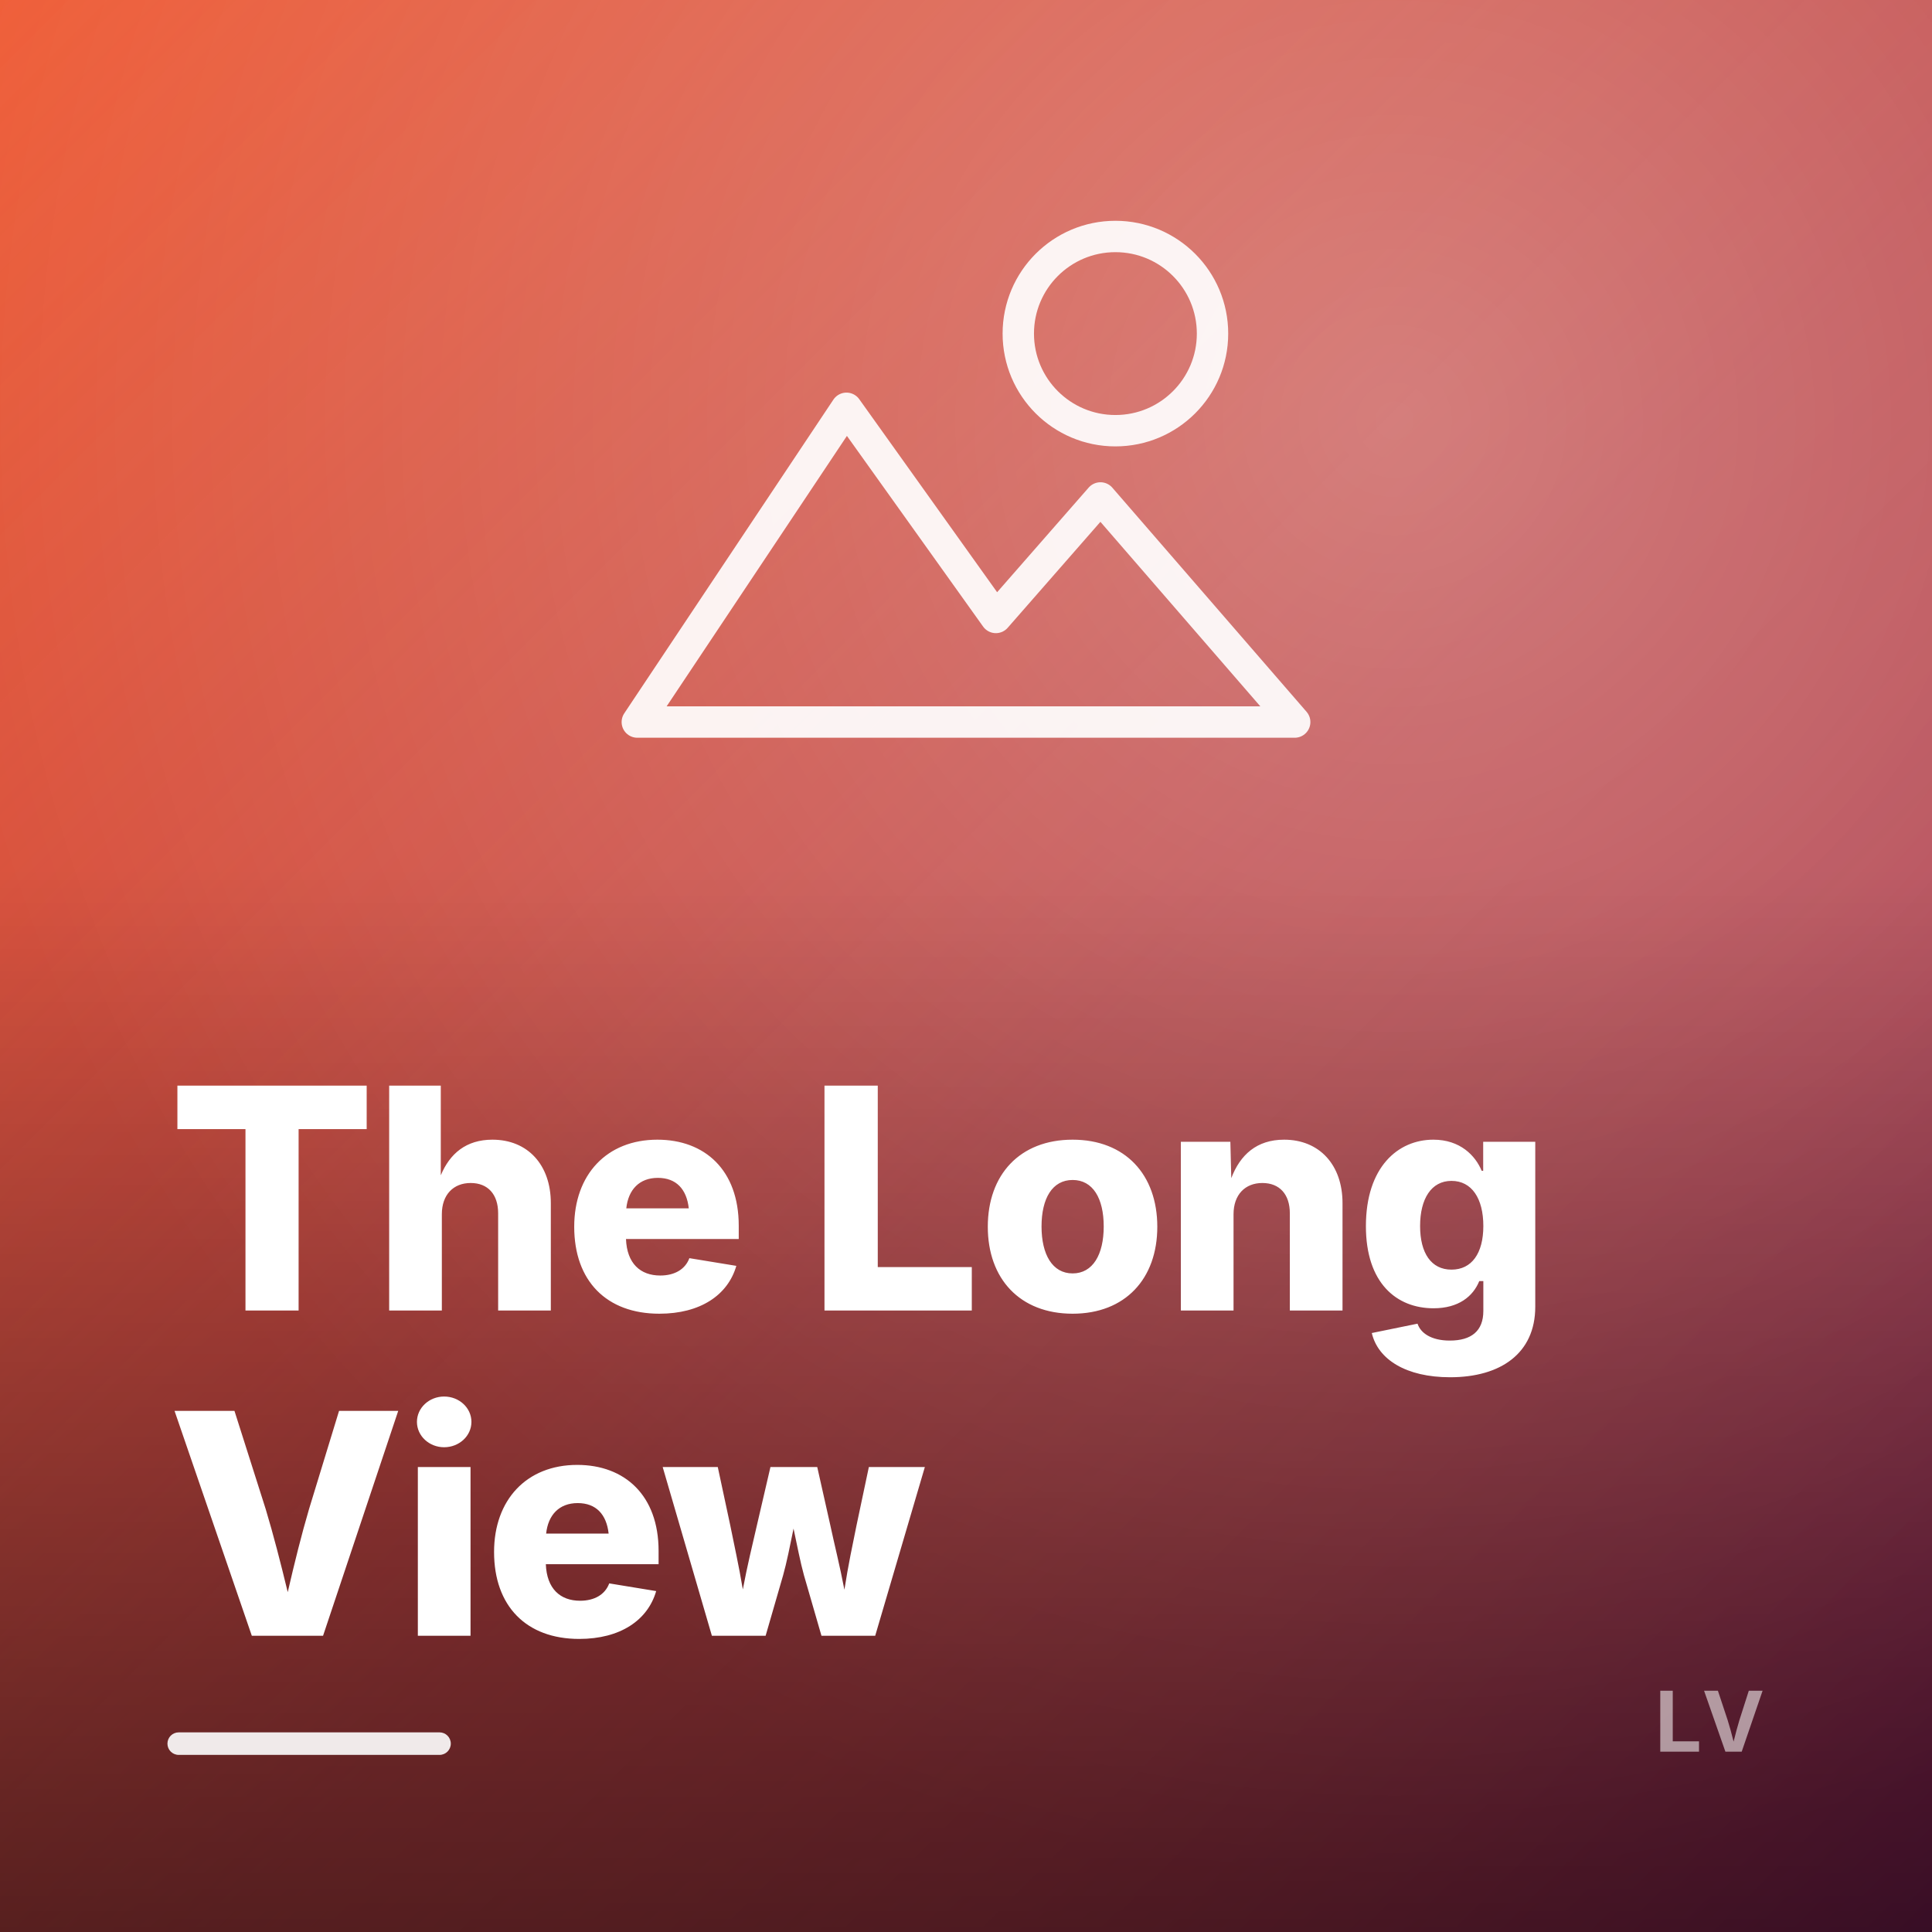
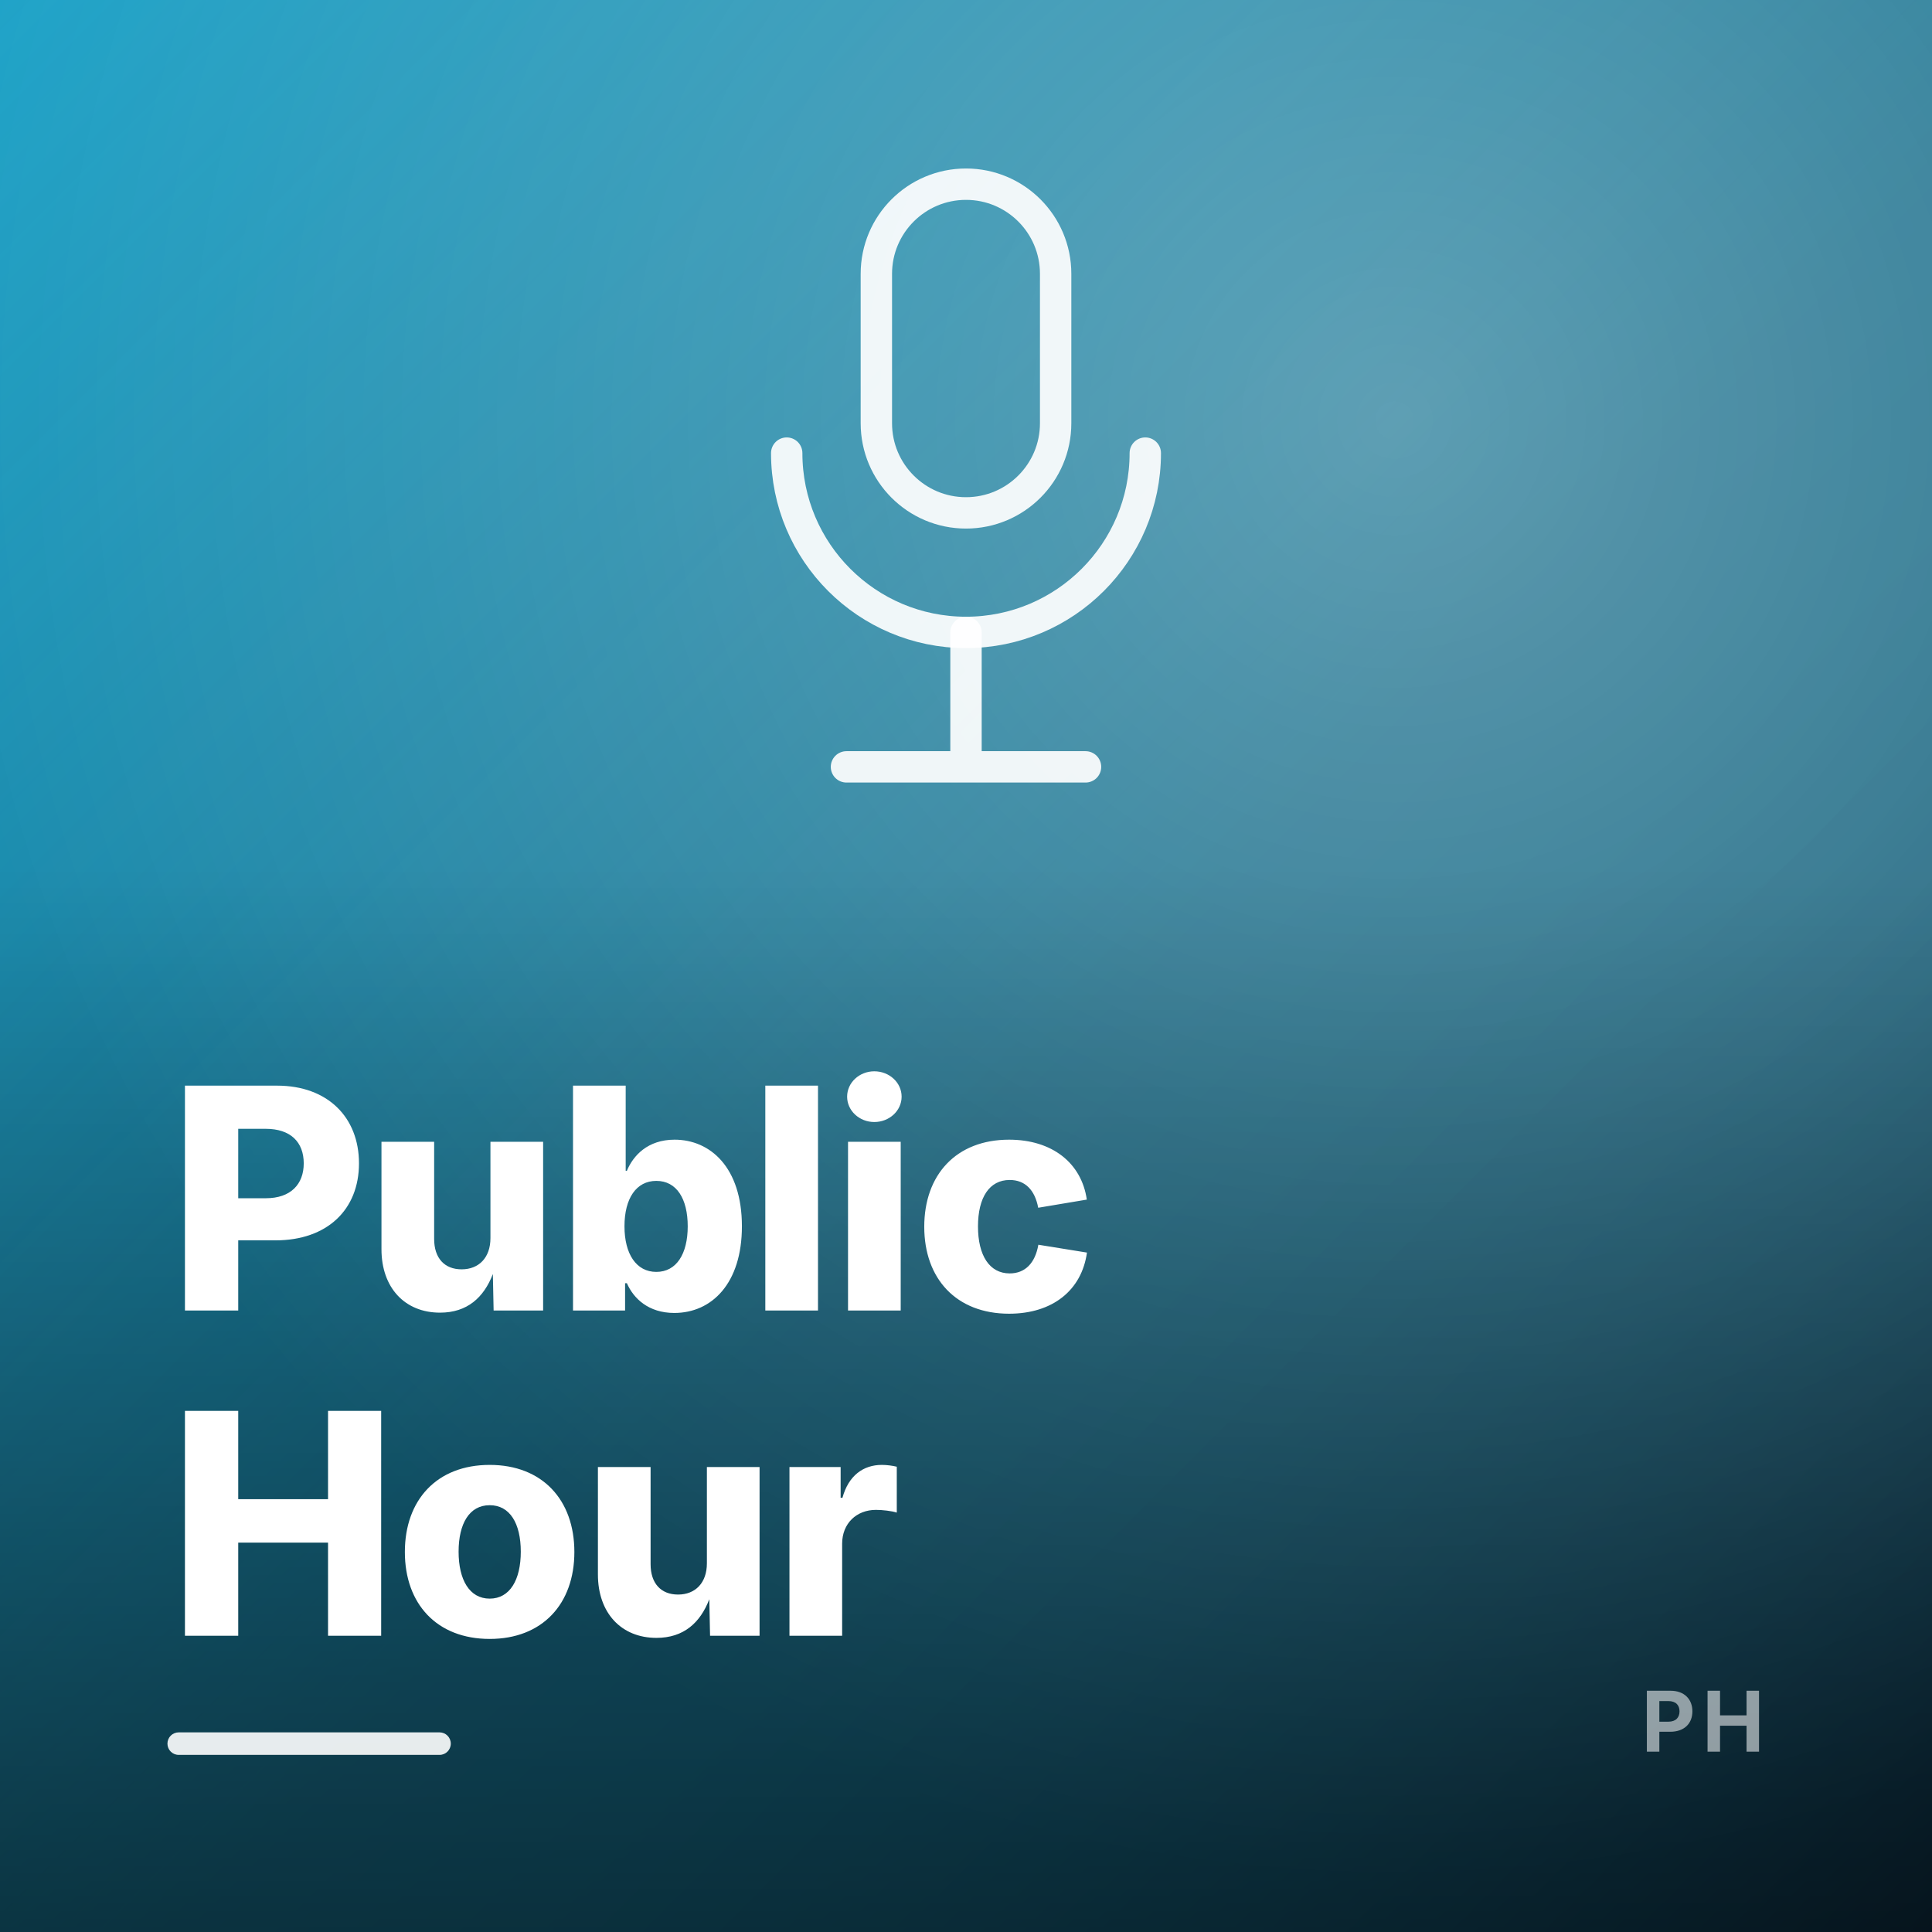
- <svg xmlns="http://www.w3.org/2000/svg" viewBox="0 0 600 600" width="600" height="600" role="img" aria-label="The Long View">
+ <svg xmlns="http://www.w3.org/2000/svg" viewBox="0 0 600 600" width="600" height="600" role="img" aria-label="Public Hour">
  <defs>
    <linearGradient id="bg" x1="0" y1="0" x2="1" y2="1">
-       <stop offset="0%" stop-color="#F0603A" />
-       <stop offset="55%" stop-color="#F0603A" stop-opacity="0.55" />
-       <stop offset="100%" stop-color="#7A1E52" />
+       <stop offset="0%" stop-color="#20A4C9" />
+       <stop offset="55%" stop-color="#20A4C9" stop-opacity="0.55" />
+       <stop offset="100%" stop-color="#0D2B3E" />
    </linearGradient>
    <radialGradient id="glow" cx="0.72" cy="0.22" r="0.75">
      <stop offset="0%" stop-color="#FFFFFF" stop-opacity="0.30" />
      <stop offset="100%" stop-color="#FFFFFF" stop-opacity="0" />
    </radialGradient>
    <linearGradient id="shade" x1="0" y1="0" x2="0" y2="1">
      <stop offset="45%" stop-color="#000" stop-opacity="0" />
      <stop offset="100%" stop-color="#000" stop-opacity="0.55" />
    </linearGradient>
  </defs>
-   <rect width="600" height="600" fill="#7A1E52" />
+   <rect width="600" height="600" fill="#0D2B3E" />
  <rect width="600" height="600" fill="url(#bg)" />
  <rect width="600" height="600" fill="url(#glow)" />
  <g transform="translate(300 34) scale(2.32)" fill="none" stroke="#FFFFFF" stroke-opacity="0.92" stroke-width="4.2" stroke-linecap="round" stroke-linejoin="round" color="#FFFFFF">
    <g transform="translate(-50 0)">
-       <circle cx="70" cy="30" r="13" />
-       <path d="M6 82 L34 40 L54 68 L68 52 L94 82 Z" />
+       <rect x="38" y="10" width="24" height="44" rx="12" />
+       <path d="M26 46 a24 24 0 0 0 48 0" />
+       <path d="M50 70 V88 M34 88 H66" />
    </g>
  </g>
  <rect width="600" height="600" fill="url(#shade)" />
  <text fill="#FFFFFF" font-family="Inter, Helvetica, Arial, system-ui, sans-serif" font-size="96" font-weight="800" letter-spacing="-1.5">
-     <tspan x="52" y="407">The Long</tspan>
-     <tspan x="52" y="508">View</tspan>
+     <tspan x="52" y="407">Public</tspan>
+     <tspan x="52" y="508">Hour</tspan>
  </text>
  <rect x="52" y="538" width="88" height="7" rx="3.5" fill="#FFFFFF" opacity="0.9" />
-   <text x="548" y="544" fill="#FFFFFF" opacity="0.55" text-anchor="end" font-family="Inter, Helvetica, Arial, system-ui, sans-serif" font-size="26" font-weight="700" letter-spacing="2">LV</text>
+   <text x="548" y="544" fill="#FFFFFF" opacity="0.55" text-anchor="end" font-family="Inter, Helvetica, Arial, system-ui, sans-serif" font-size="26" font-weight="700" letter-spacing="2">PH</text>
</svg>
